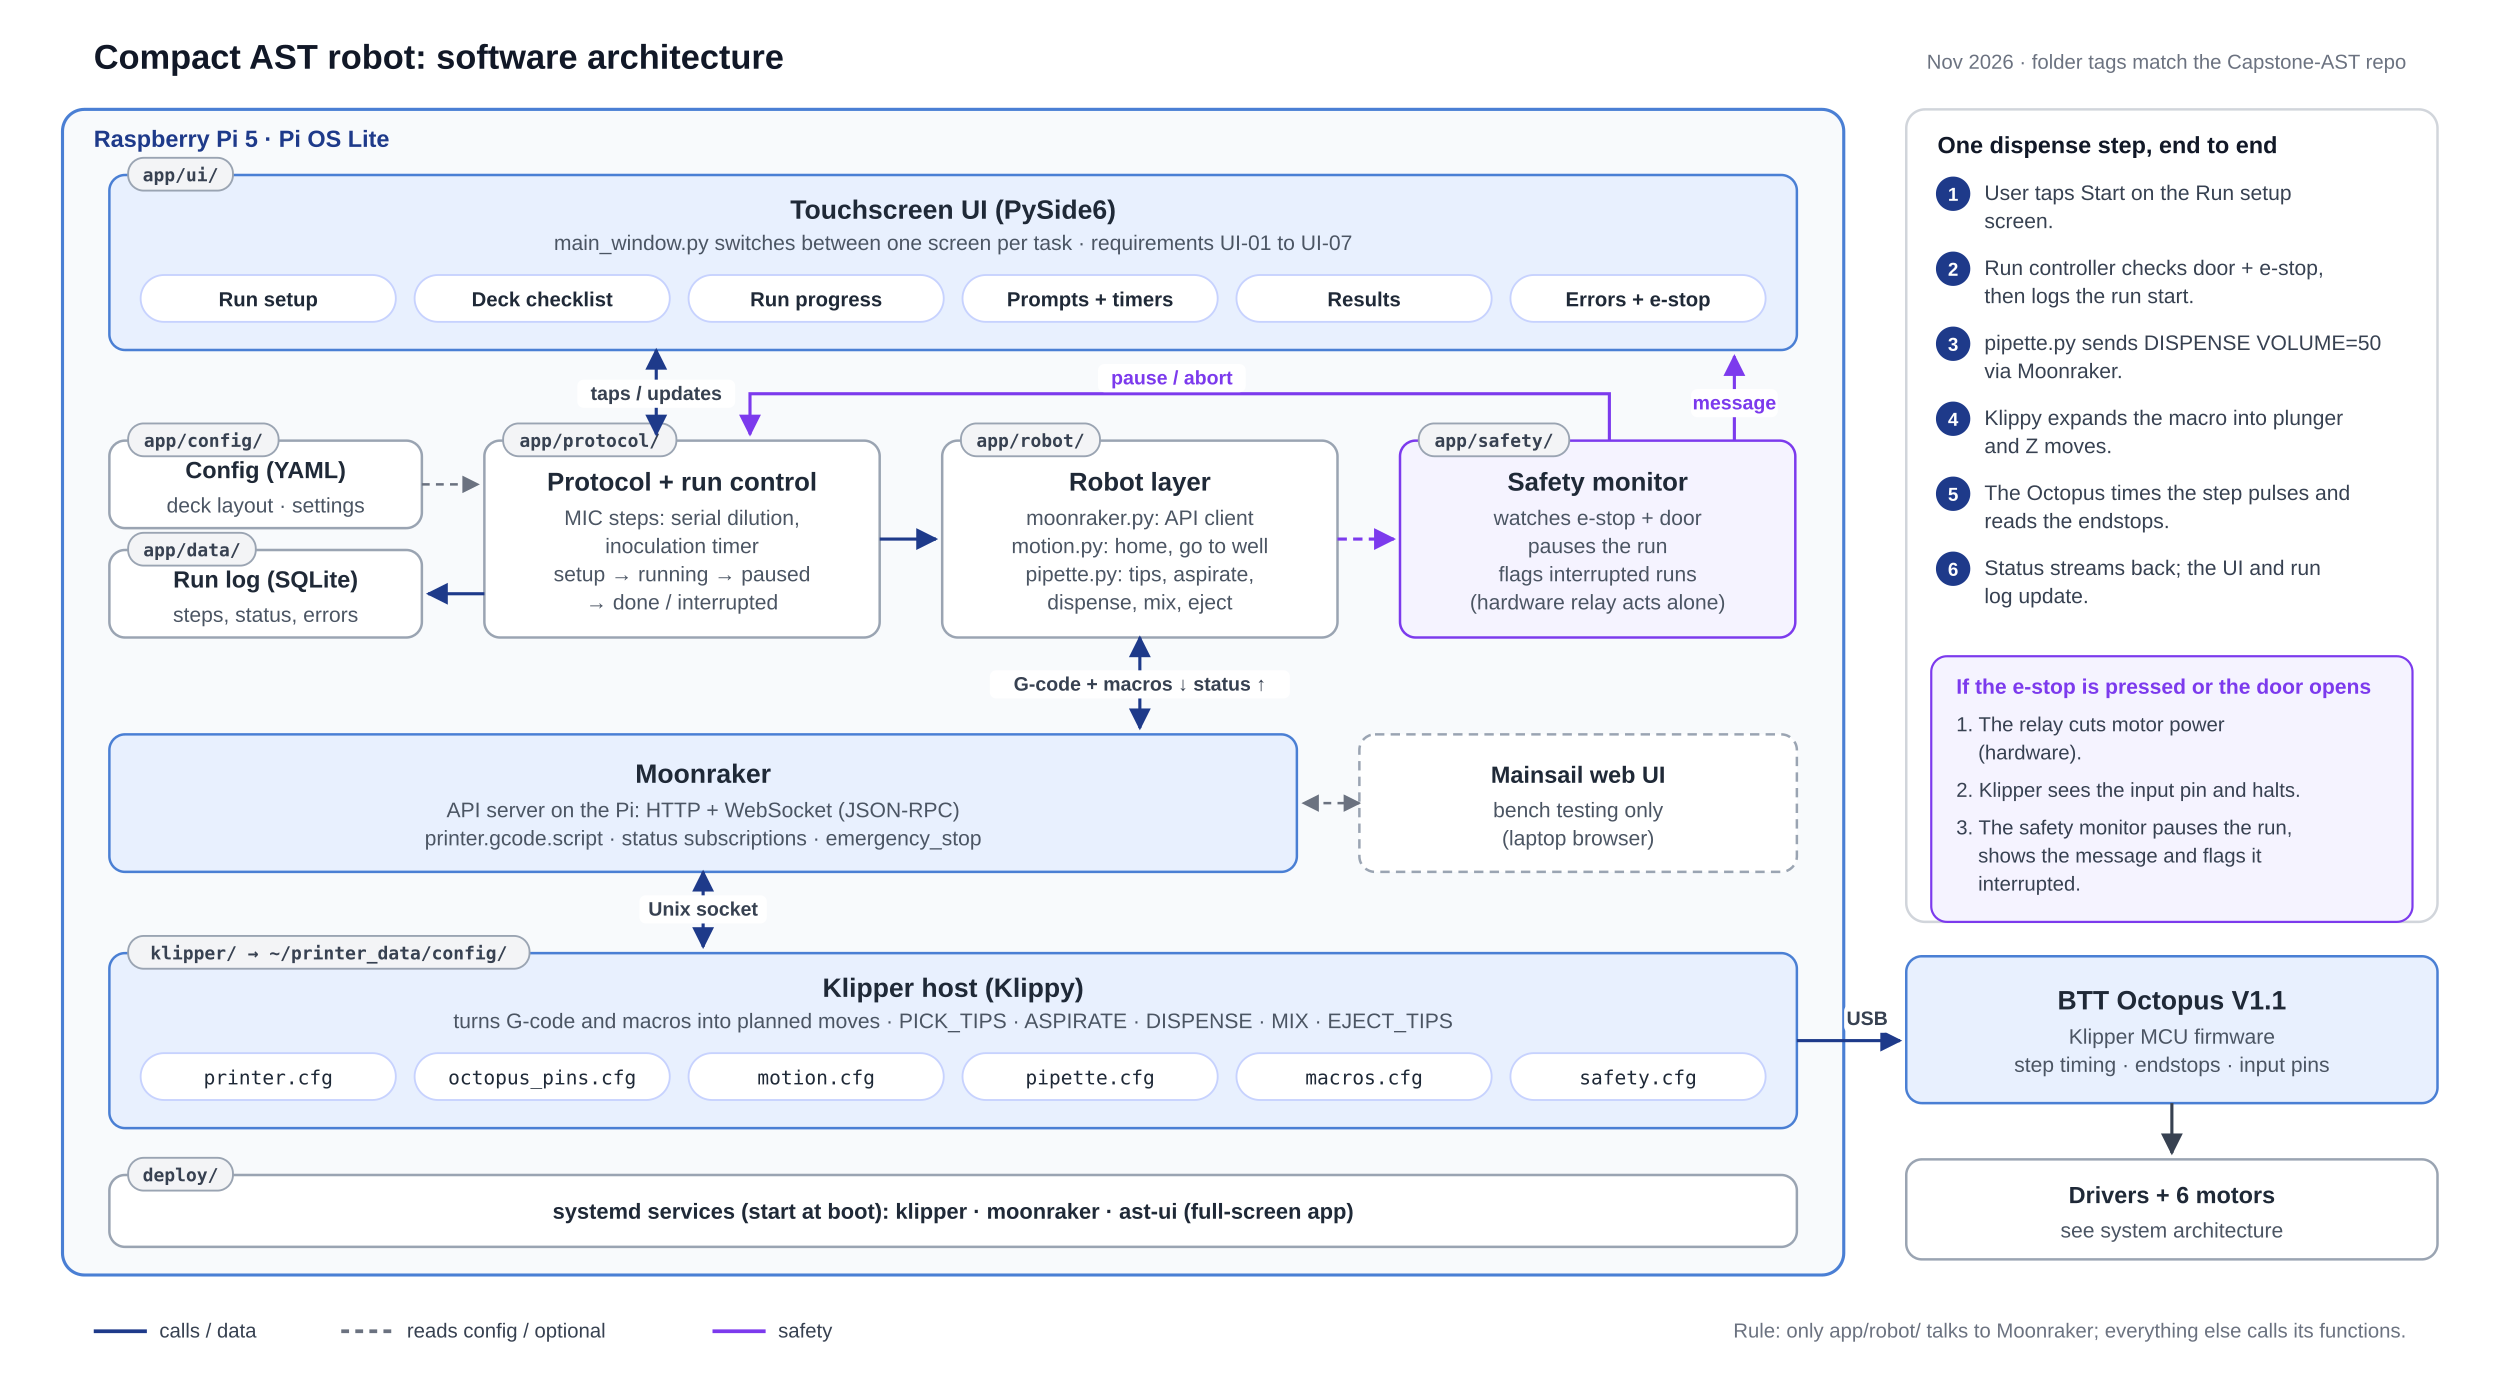
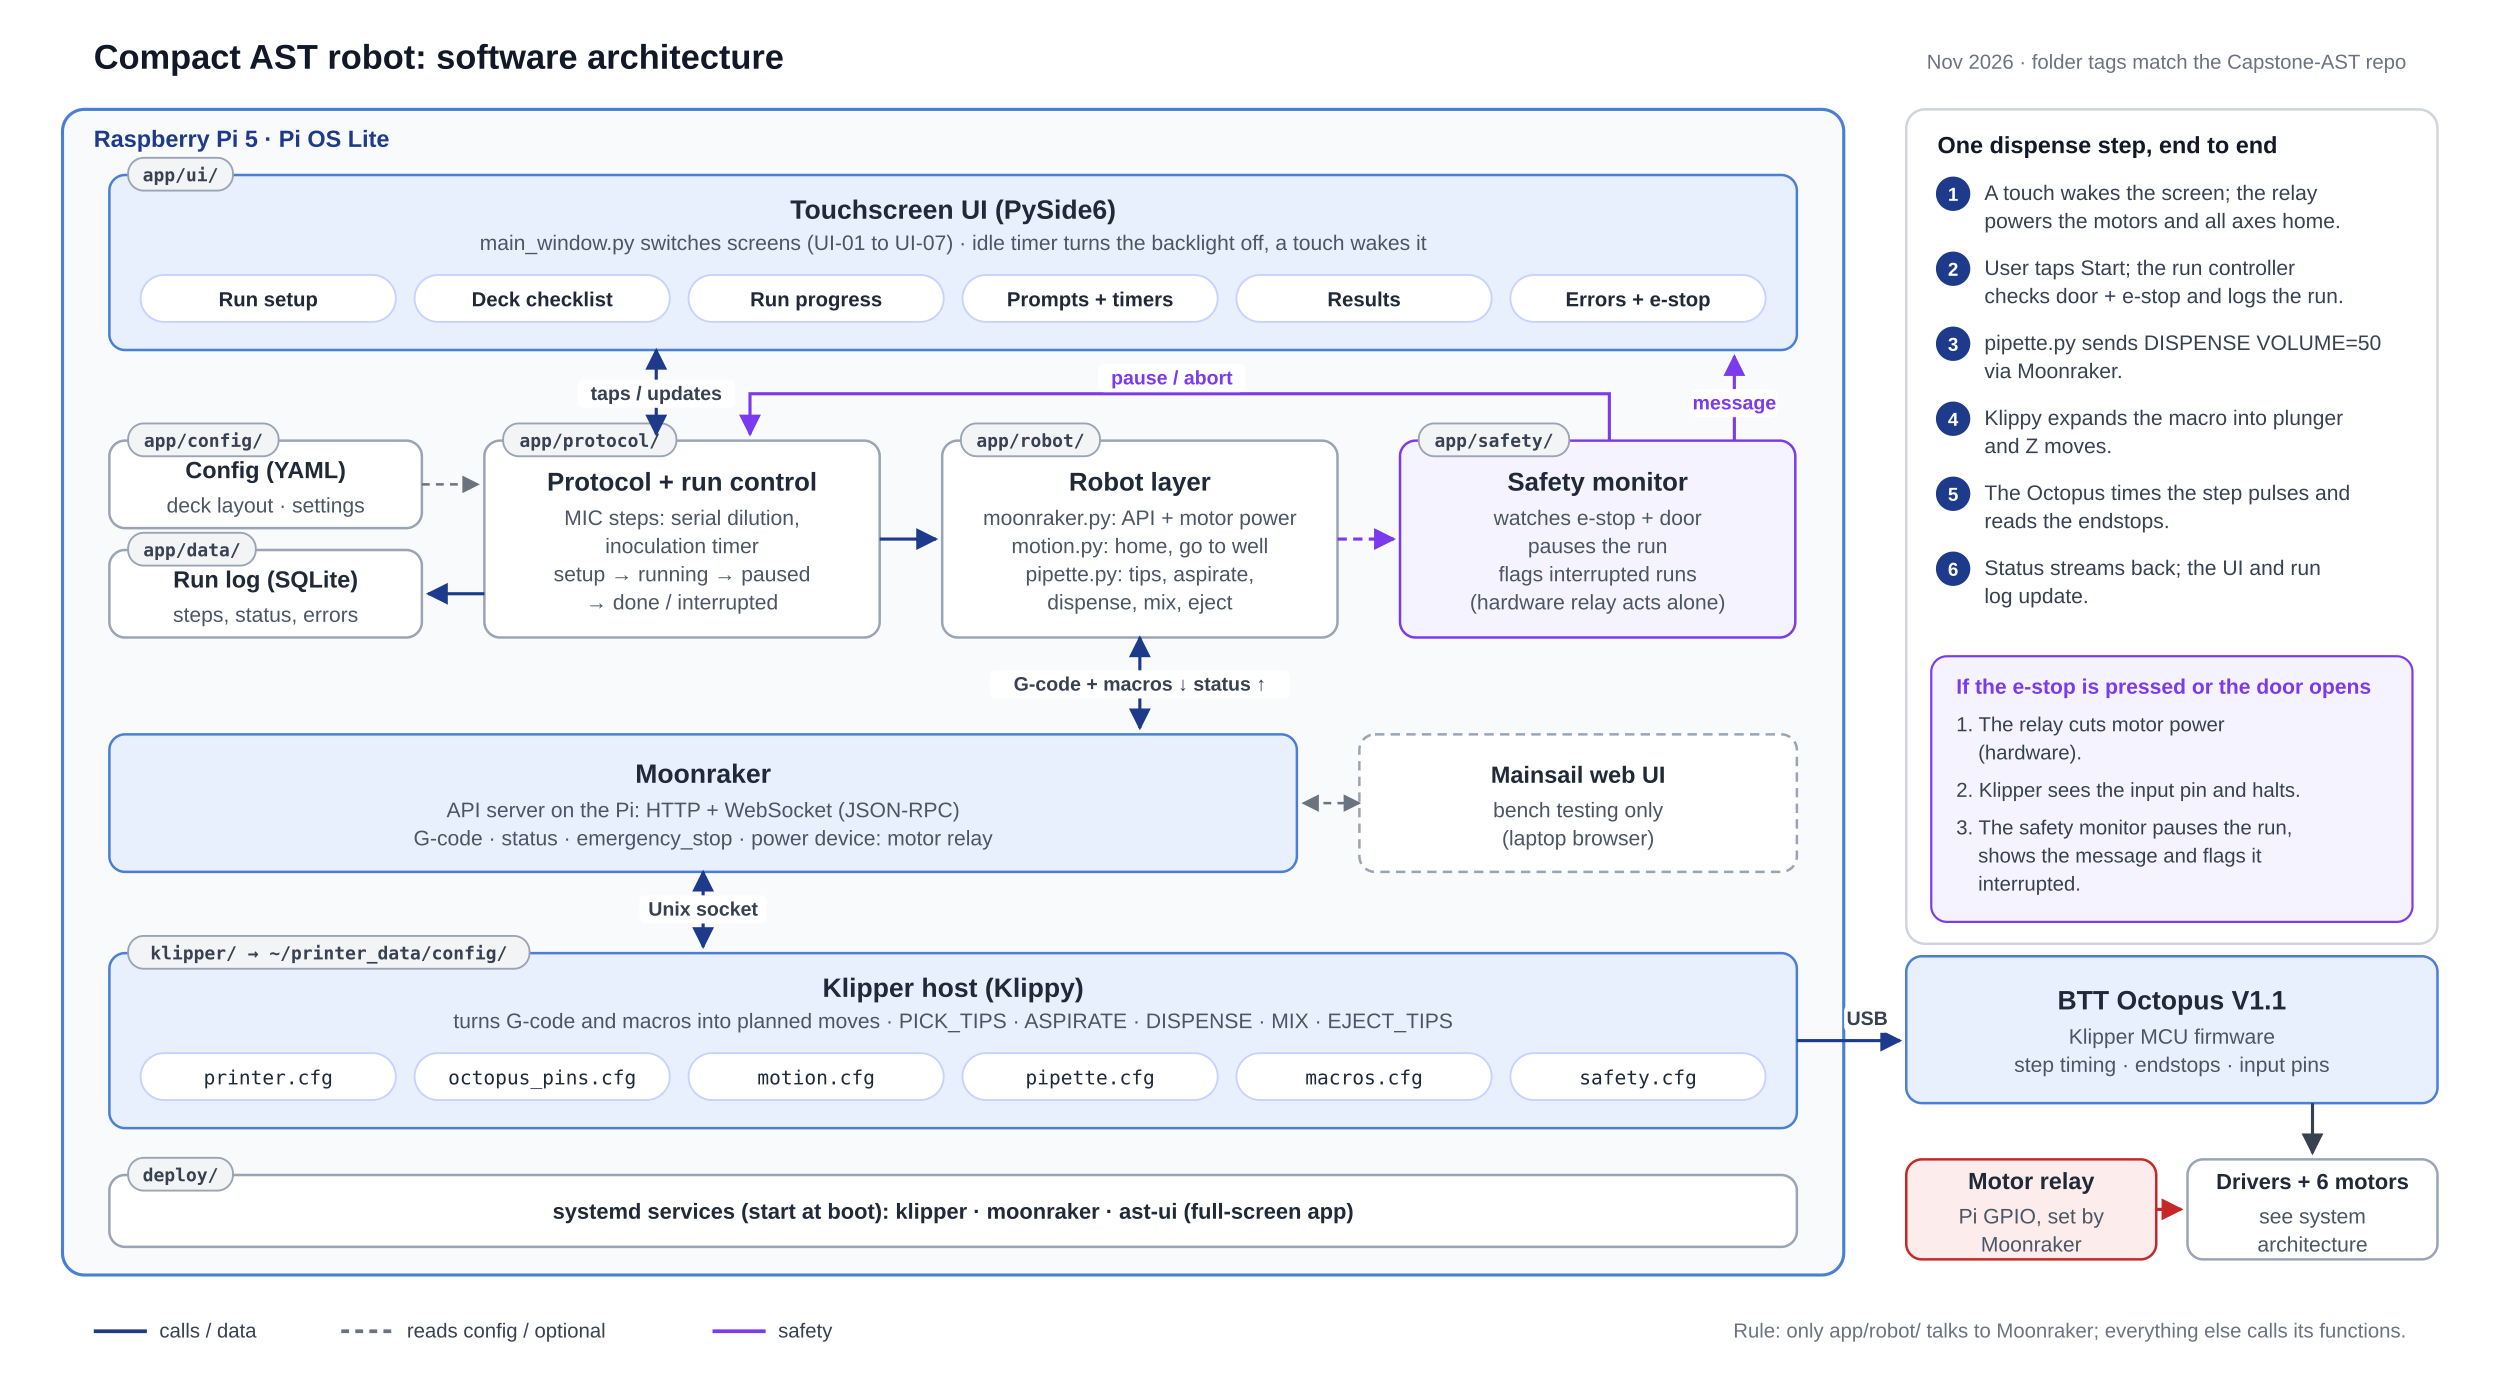
<svg xmlns="http://www.w3.org/2000/svg" viewBox="0 0 1600 880" width="1600" height="880" font-family="Arial, Helvetica, sans-serif">
  <defs>
    <marker id="a1e3a8a" viewBox="0 0 10 10" refX="9" refY="5" markerWidth="7" markerHeight="7" orient="auto-start-reverse">
      <path d="M0,0 L10,5 L0,10 z" fill="#1e3a8a" />
    </marker>
    <marker id="a7c3aed" viewBox="0 0 10 10" refX="9" refY="5" markerWidth="7" markerHeight="7" orient="auto-start-reverse">
      <path d="M0,0 L10,5 L0,10 z" fill="#7c3aed" />
    </marker>
    <marker id="a6b7280" viewBox="0 0 10 10" refX="9" refY="5" markerWidth="7" markerHeight="7" orient="auto-start-reverse">
      <path d="M0,0 L10,5 L0,10 z" fill="#6b7280" />
    </marker>
    <marker id="a374151" viewBox="0 0 10 10" refX="9" refY="5" markerWidth="7" markerHeight="7" orient="auto-start-reverse">
      <path d="M0,0 L10,5 L0,10 z" fill="#374151" />
    </marker>
+     <marker id="ac62828" viewBox="0 0 10 10" refX="9" refY="5" markerWidth="7" markerHeight="7" orient="auto-start-reverse">
+       <path d="M0,0 L10,5 L0,10 z" fill="#c62828" />
+     </marker>
  </defs>
  <rect width="1600" height="880" fill="#fff" />
  <text x="60" y="44" text-anchor="start" font-size="22" font-weight="700" fill="#111827">Compact AST robot: software architecture</text>
  <text x="1540" y="44" text-anchor="end" font-size="13" font-weight="400" fill="#6b7280">Nov 2026 · folder tags match the Capstone-AST repo</text>
  <rect x="40" y="70" width="1140" height="746" rx="14" fill="#f8fafc" stroke="#4a7fd4" stroke-width="2" />
  <text x="60" y="94" text-anchor="start" font-size="15" font-weight="700" fill="#1e3a8a">Raspberry Pi 5 · Pi OS Lite</text>
  <rect x="70" y="112" width="1080" height="112" rx="10" fill="#e8f0fe" stroke="#4a7fd4" stroke-width="1.6" />
  <rect x="82" y="101" width="67.1" height="21" rx="10" fill="#f3f4f6" stroke="#9aa4b2" stroke-width="1.2" />
  <text x="115.55" y="116" text-anchor="middle" font-size="11.5" font-weight="600" fill="#374151" font-family="Menlo, Consolas, monospace">app/ui/</text>
  <text x="610" y="140" text-anchor="middle" font-size="17" font-weight="700" fill="#1f2937">Touchscreen UI (PySide6)</text>
-   <text x="610" y="160" text-anchor="middle" font-size="13.5" font-weight="400" fill="#4b5563">main_window.py switches between one screen per task · requirements UI-01 to UI-07</text>
+   <text x="610" y="160" text-anchor="middle" font-size="13.5" font-weight="400" fill="#4b5563">main_window.py switches screens (UI-01 to UI-07) · idle timer turns the backlight off, a touch wakes it</text>
  <rect x="90.0" y="176" width="163.333" height="30" rx="15" fill="#ffffff" stroke="#c7d2fe" stroke-width="1.2" />
  <text x="171.667" y="196" text-anchor="middle" font-size="13" font-weight="600" fill="#1f2937">Run setup</text>
  <rect x="265.333" y="176" width="163.333" height="30" rx="15" fill="#ffffff" stroke="#c7d2fe" stroke-width="1.2" />
  <text x="347" y="196" text-anchor="middle" font-size="13" font-weight="600" fill="#1f2937">Deck checklist</text>
  <rect x="440.667" y="176" width="163.333" height="30" rx="15" fill="#ffffff" stroke="#c7d2fe" stroke-width="1.2" />
  <text x="522.333" y="196" text-anchor="middle" font-size="13" font-weight="600" fill="#1f2937">Run progress</text>
  <rect x="616.0" y="176" width="163.333" height="30" rx="15" fill="#ffffff" stroke="#c7d2fe" stroke-width="1.2" />
  <text x="697.667" y="196" text-anchor="middle" font-size="13" font-weight="600" fill="#1f2937">Prompts + timers</text>
  <rect x="791.333" y="176" width="163.333" height="30" rx="15" fill="#ffffff" stroke="#c7d2fe" stroke-width="1.2" />
  <text x="873.0" y="196" text-anchor="middle" font-size="13" font-weight="600" fill="#1f2937">Results</text>
  <rect x="966.667" y="176" width="163.333" height="30" rx="15" fill="#ffffff" stroke="#c7d2fe" stroke-width="1.2" />
  <text x="1048.333" y="196" text-anchor="middle" font-size="13" font-weight="600" fill="#1f2937">Errors + e-stop</text>
  <rect x="70" y="282" width="200" height="56" rx="10" fill="#fff" stroke="#9aa4b2" stroke-width="1.6" />
  <text x="170.0" y="306.0" text-anchor="middle" font-size="15" font-weight="700" fill="#1f2937">Config (YAML)</text>
  <text x="170.0" y="328.0" text-anchor="middle" font-size="13.5" font-weight="400" fill="#4b5563">deck layout · settings</text>
  <rect x="82" y="271" width="96.3" height="21" rx="10" fill="#f3f4f6" stroke="#9aa4b2" stroke-width="1.2" />
  <text x="130.15" y="286" text-anchor="middle" font-size="11.5" font-weight="600" fill="#374151" font-family="Menlo, Consolas, monospace">app/config/</text>
  <rect x="70" y="352" width="200" height="56" rx="10" fill="#fff" stroke="#9aa4b2" stroke-width="1.6" />
  <text x="170.0" y="376.0" text-anchor="middle" font-size="15" font-weight="700" fill="#1f2937">Run log (SQLite)</text>
  <text x="170.0" y="398.0" text-anchor="middle" font-size="13.5" font-weight="400" fill="#4b5563">steps, status, errors</text>
  <rect x="82" y="341" width="81.7" height="21" rx="10" fill="#f3f4f6" stroke="#9aa4b2" stroke-width="1.2" />
  <text x="122.85" y="356" text-anchor="middle" font-size="11.5" font-weight="600" fill="#374151" font-family="Menlo, Consolas, monospace">app/data/</text>
  <rect x="310" y="282" width="253" height="126" rx="10" fill="#fff" stroke="#9aa4b2" stroke-width="1.6" />
  <text x="436.5" y="314.0" text-anchor="middle" font-size="16.5" font-weight="700" fill="#1f2937">Protocol + run control</text>
  <text x="436.5" y="336.0" text-anchor="middle" font-size="13.5" font-weight="400" fill="#4b5563">MIC steps: serial dilution,</text>
  <text x="436.5" y="354.0" text-anchor="middle" font-size="13.5" font-weight="400" fill="#4b5563">inoculation timer</text>
  <text x="436.5" y="372.0" text-anchor="middle" font-size="13.5" font-weight="400" fill="#4b5563">setup → running → paused</text>
  <text x="436.5" y="390.0" text-anchor="middle" font-size="13.5" font-weight="400" fill="#4b5563">→ done / interrupted</text>
  <rect x="322" y="271" width="110.9" height="21" rx="10" fill="#f3f4f6" stroke="#9aa4b2" stroke-width="1.2" />
  <text x="377.45" y="286" text-anchor="middle" font-size="11.5" font-weight="600" fill="#374151" font-family="Menlo, Consolas, monospace">app/protocol/</text>
  <rect x="603" y="282" width="253" height="126" rx="10" fill="#fff" stroke="#9aa4b2" stroke-width="1.6" />
  <text x="729.5" y="314.0" text-anchor="middle" font-size="16.5" font-weight="700" fill="#1f2937">Robot layer</text>
-   <text x="729.5" y="336.0" text-anchor="middle" font-size="13.5" font-weight="400" fill="#4b5563">moonraker.py: API client</text>
+   <text x="729.5" y="336.0" text-anchor="middle" font-size="13.5" font-weight="400" fill="#4b5563">moonraker.py: API + motor power</text>
  <text x="729.5" y="354.0" text-anchor="middle" font-size="13.5" font-weight="400" fill="#4b5563">motion.py: home, go to well</text>
  <text x="729.5" y="372.0" text-anchor="middle" font-size="13.5" font-weight="400" fill="#4b5563">pipette.py: tips, aspirate,</text>
  <text x="729.5" y="390.0" text-anchor="middle" font-size="13.5" font-weight="400" fill="#4b5563">dispense, mix, eject</text>
  <rect x="615" y="271" width="89.0" height="21" rx="10" fill="#f3f4f6" stroke="#9aa4b2" stroke-width="1.2" />
  <text x="659.5" y="286" text-anchor="middle" font-size="11.5" font-weight="600" fill="#374151" font-family="Menlo, Consolas, monospace">app/robot/</text>
  <rect x="896" y="282" width="253" height="126" rx="10" fill="#f5f3ff" stroke="#7c3aed" stroke-width="1.6" />
  <text x="1022.5" y="314.0" text-anchor="middle" font-size="16.5" font-weight="700" fill="#1f2937">Safety monitor</text>
  <text x="1022.5" y="336.0" text-anchor="middle" font-size="13.5" font-weight="400" fill="#4b5563">watches e-stop + door</text>
  <text x="1022.5" y="354.0" text-anchor="middle" font-size="13.5" font-weight="400" fill="#4b5563">pauses the run</text>
  <text x="1022.5" y="372.0" text-anchor="middle" font-size="13.5" font-weight="400" fill="#4b5563">flags interrupted runs</text>
  <text x="1022.5" y="390.0" text-anchor="middle" font-size="13.5" font-weight="400" fill="#4b5563">(hardware relay acts alone)</text>
  <rect x="908" y="271" width="96.3" height="21" rx="10" fill="#f3f4f6" stroke="#9aa4b2" stroke-width="1.2" />
  <text x="956.15" y="286" text-anchor="middle" font-size="11.5" font-weight="600" fill="#374151" font-family="Menlo, Consolas, monospace">app/safety/</text>
  <path d="M270,310 L306,310" fill="none" stroke="#6b7280" stroke-width="1.6" stroke-dasharray="5 4" marker-end="url(#a6b7280)" />
  <path d="M310,380 L274,380" fill="none" stroke="#1e3a8a" stroke-width="2" marker-end="url(#a1e3a8a)" />
  <path d="M563,345 L599,345" fill="none" stroke="#1e3a8a" stroke-width="2" marker-end="url(#a1e3a8a)" />
  <path d="M856,345 L892,345" fill="none" stroke="#7c3aed" stroke-width="2" stroke-dasharray="6 4" marker-end="url(#a7c3aed)" />
  <path d="M420,224 L420,278" fill="none" stroke="#1e3a8a" stroke-width="2" marker-start="url(#a1e3a8a)" marker-end="url(#a1e3a8a)" />
  <rect x="369.5" y="243" width="101.0" height="18" rx="4" fill="#ffffff" />
  <text x="420" y="256" text-anchor="middle" font-size="12.5" font-weight="600" fill="#374151">taps / updates</text>
  <path d="M1030,282 L1030,252 L480,252 L480,278" fill="none" stroke="#7c3aed" stroke-width="2" marker-end="url(#a7c3aed)" />
  <rect x="702.75" y="233" width="94.5" height="18" rx="4" fill="#ffffff" />
  <text x="750" y="246" text-anchor="middle" font-size="12.5" font-weight="600" fill="#7c3aed">pause / abort</text>
  <path d="M1110,282 L1110,228" fill="none" stroke="#7c3aed" stroke-width="2" marker-end="url(#a7c3aed)" />
  <rect x="1082.25" y="249" width="55.5" height="18" rx="4" fill="#ffffff" />
  <text x="1110" y="262" text-anchor="middle" font-size="12.5" font-weight="600" fill="#7c3aed">message</text>
  <rect x="70" y="470" width="760" height="88" rx="10" fill="#e8f0fe" stroke="#4a7fd4" stroke-width="1.6" />
  <text x="450.0" y="501.0" text-anchor="middle" font-size="17" font-weight="700" fill="#1f2937">Moonraker</text>
  <text x="450.0" y="523.0" text-anchor="middle" font-size="13.5" font-weight="400" fill="#4b5563">API server on the Pi: HTTP + WebSocket (JSON-RPC)</text>
-   <text x="450.0" y="541.0" text-anchor="middle" font-size="13.5" font-weight="400" fill="#4b5563">printer.gcode.script · status subscriptions · emergency_stop</text>
+   <text x="450.0" y="541.0" text-anchor="middle" font-size="13.5" font-weight="400" fill="#4b5563">G-code · status · emergency_stop · power device: motor relay</text>
  <rect x="870" y="470" width="280" height="88" rx="10" fill="#fff" stroke="#9aa4b2" stroke-width="1.6" stroke-dasharray="6 4" />
  <text x="1010.0" y="501.0" text-anchor="middle" font-size="15" font-weight="700" fill="#1f2937">Mainsail web UI</text>
  <text x="1010.0" y="523.0" text-anchor="middle" font-size="13.5" font-weight="400" fill="#4b5563">bench testing only</text>
  <text x="1010.0" y="541.0" text-anchor="middle" font-size="13.5" font-weight="400" fill="#4b5563">(laptop browser)</text>
  <path d="M729.5,408 L729.5,466" fill="none" stroke="#1e3a8a" stroke-width="2" marker-start="url(#a1e3a8a)" marker-end="url(#a1e3a8a)" />
  <rect x="633.5" y="429" width="192.0" height="18" rx="4" fill="#ffffff" />
  <text x="729.5" y="442" text-anchor="middle" font-size="12.5" font-weight="600" fill="#374151">G-code + macros ↓   status ↑</text>
  <path d="M870,514 L834,514" fill="none" stroke="#6b7280" stroke-width="1.6" stroke-dasharray="5 4" marker-start="url(#a6b7280)" marker-end="url(#a6b7280)" />
  <path d="M450,558 L450,606" fill="none" stroke="#1e3a8a" stroke-width="2" marker-start="url(#a1e3a8a)" marker-end="url(#a1e3a8a)" />
  <rect x="409.25" y="573" width="81.5" height="18" rx="4" fill="#ffffff" />
  <text x="450" y="586" text-anchor="middle" font-size="12.5" font-weight="600" fill="#374151">Unix socket</text>
  <rect x="70" y="610" width="1080" height="112" rx="10" fill="#e8f0fe" stroke="#4a7fd4" stroke-width="1.6" />
  <rect x="82" y="599" width="256.9" height="21" rx="10" fill="#f3f4f6" stroke="#9aa4b2" stroke-width="1.2" />
  <text x="210.45" y="614" text-anchor="middle" font-size="11.5" font-weight="600" fill="#374151" font-family="Menlo, Consolas, monospace">klipper/ → ~/printer_data/config/</text>
  <text x="610" y="638" text-anchor="middle" font-size="17" font-weight="700" fill="#1f2937">Klipper host (Klippy)</text>
  <text x="610" y="658" text-anchor="middle" font-size="13.5" font-weight="400" fill="#4b5563">turns G-code and macros into planned moves · PICK_TIPS · ASPIRATE · DISPENSE · MIX · EJECT_TIPS</text>
  <rect x="90.0" y="674" width="163.333" height="30" rx="15" fill="#ffffff" stroke="#c7d2fe" stroke-width="1.2" />
  <text x="171.667" y="694" text-anchor="middle" font-size="12.5" font-weight="400" fill="#1f2937" font-family="Menlo, Consolas, monospace">printer.cfg</text>
  <rect x="265.333" y="674" width="163.333" height="30" rx="15" fill="#ffffff" stroke="#c7d2fe" stroke-width="1.2" />
  <text x="347" y="694" text-anchor="middle" font-size="12.5" font-weight="400" fill="#1f2937" font-family="Menlo, Consolas, monospace">octopus_pins.cfg</text>
  <rect x="440.667" y="674" width="163.333" height="30" rx="15" fill="#ffffff" stroke="#c7d2fe" stroke-width="1.2" />
  <text x="522.333" y="694" text-anchor="middle" font-size="12.5" font-weight="400" fill="#1f2937" font-family="Menlo, Consolas, monospace">motion.cfg</text>
  <rect x="616.0" y="674" width="163.333" height="30" rx="15" fill="#ffffff" stroke="#c7d2fe" stroke-width="1.2" />
  <text x="697.667" y="694" text-anchor="middle" font-size="12.5" font-weight="400" fill="#1f2937" font-family="Menlo, Consolas, monospace">pipette.cfg</text>
  <rect x="791.333" y="674" width="163.333" height="30" rx="15" fill="#ffffff" stroke="#c7d2fe" stroke-width="1.2" />
  <text x="873.0" y="694" text-anchor="middle" font-size="12.5" font-weight="400" fill="#1f2937" font-family="Menlo, Consolas, monospace">macros.cfg</text>
  <rect x="966.667" y="674" width="163.333" height="30" rx="15" fill="#ffffff" stroke="#c7d2fe" stroke-width="1.2" />
  <text x="1048.333" y="694" text-anchor="middle" font-size="12.5" font-weight="400" fill="#1f2937" font-family="Menlo, Consolas, monospace">safety.cfg</text>
  <rect x="70" y="752" width="1080" height="46" rx="10" fill="#ffffff" stroke="#9aa4b2" stroke-width="1.6" />
  <text x="610.0" y="780.0" text-anchor="middle" font-size="14" font-weight="700" fill="#1f2937">systemd services (start at boot):  klipper  ·  moonraker  ·  ast-ui (full-screen app)</text>
  <rect x="82" y="741" width="67.1" height="21" rx="10" fill="#f3f4f6" stroke="#9aa4b2" stroke-width="1.2" />
  <text x="115.55" y="756" text-anchor="middle" font-size="11.5" font-weight="600" fill="#374151" font-family="Menlo, Consolas, monospace">deploy/</text>
  <rect x="1220" y="612" width="340" height="94" rx="10" fill="#e8f0fe" stroke="#4a7fd4" stroke-width="1.6" />
  <text x="1390.0" y="646.0" text-anchor="middle" font-size="17" font-weight="700" fill="#1f2937">BTT Octopus V1.1</text>
  <text x="1390.0" y="668.0" text-anchor="middle" font-size="13.5" font-weight="400" fill="#4b5563">Klipper MCU firmware</text>
  <text x="1390.0" y="686.0" text-anchor="middle" font-size="13.5" font-weight="400" fill="#4b5563">step timing · endstops · input pins</text>
  <path d="M1150,666 L1216,666" fill="none" stroke="#1e3a8a" stroke-width="2" marker-end="url(#a1e3a8a)" />
  <rect x="1180.25" y="643" width="29.5" height="18" rx="4" fill="#ffffff" />
  <text x="1195" y="656" text-anchor="middle" font-size="12.5" font-weight="600" fill="#374151">USB</text>
-   <rect x="1220" y="742" width="340" height="64" rx="10" fill="#fff" stroke="#9aa4b2" stroke-width="1.6" />
-   <text x="1390.0" y="770.0" text-anchor="middle" font-size="15" font-weight="700" fill="#1f2937">Drivers + 6 motors</text>
-   <text x="1390.0" y="792.0" text-anchor="middle" font-size="13.5" font-weight="400" fill="#4b5563">see system architecture</text>
-   <path d="M1390,706 L1390,738" fill="none" stroke="#374151" stroke-width="2" marker-end="url(#a374151)" />
-   <rect x="1220" y="70" width="340" height="520" rx="12" fill="#ffffff" stroke="#d1d5db" stroke-width="1.6" />
+   <rect x="1220" y="742" width="160" height="64" rx="10" fill="#fdecec" stroke="#c62828" stroke-width="1.6" />
+   <text x="1300.0" y="761.0" text-anchor="middle" font-size="15" font-weight="700" fill="#1f2937">Motor relay</text>
+   <text x="1300.0" y="783.0" text-anchor="middle" font-size="13.5" font-weight="400" fill="#4b5563">Pi GPIO, set by</text>
+   <text x="1300.0" y="801.0" text-anchor="middle" font-size="13.5" font-weight="400" fill="#4b5563">Moonraker</text>
+   <rect x="1400" y="742" width="160" height="64" rx="10" fill="#fff" stroke="#9aa4b2" stroke-width="1.6" />
+   <text x="1480.0" y="761.0" text-anchor="middle" font-size="14" font-weight="700" fill="#1f2937">Drivers + 6 motors</text>
+   <text x="1480.0" y="783.0" text-anchor="middle" font-size="13.5" font-weight="400" fill="#4b5563">see system</text>
+   <text x="1480.0" y="801.0" text-anchor="middle" font-size="13.5" font-weight="400" fill="#4b5563">architecture</text>
+   <path d="M1480,706 L1480,738" fill="none" stroke="#374151" stroke-width="2" marker-end="url(#a374151)" />
+   <path d="M1380,774 L1396,774" fill="none" stroke="#c62828" stroke-width="2" marker-end="url(#ac62828)" />
+   <rect x="1220" y="70" width="340" height="534" rx="12" fill="#ffffff" stroke="#d1d5db" stroke-width="1.6" />
  <text x="1240" y="98" text-anchor="start" font-size="15" font-weight="700" fill="#111827">One dispense step, end to end</text>
  <circle cx="1250" cy="124" r="11" fill="#1e3a8a" />
  <text x="1250" y="128.5" text-anchor="middle" font-size="12" font-weight="700" fill="#fff">1</text>
-   <text x="1270" y="128" text-anchor="start" font-size="13.5" font-weight="400" fill="#374151">User taps Start on the Run setup</text>
-   <text x="1270" y="146" text-anchor="start" font-size="13.5" font-weight="400" fill="#374151">screen.</text>
+   <text x="1270" y="128" text-anchor="start" font-size="13.5" font-weight="400" fill="#374151">A touch wakes the screen; the relay</text>
+   <text x="1270" y="146" text-anchor="start" font-size="13.5" font-weight="400" fill="#374151">powers the motors and all axes home.</text>
  <circle cx="1250" cy="172" r="11" fill="#1e3a8a" />
  <text x="1250" y="176.5" text-anchor="middle" font-size="12" font-weight="700" fill="#fff">2</text>
-   <text x="1270" y="176" text-anchor="start" font-size="13.5" font-weight="400" fill="#374151">Run controller checks door + e-stop,</text>
-   <text x="1270" y="194" text-anchor="start" font-size="13.5" font-weight="400" fill="#374151">then logs the run start.</text>
+   <text x="1270" y="176" text-anchor="start" font-size="13.5" font-weight="400" fill="#374151">User taps Start; the run controller</text>
+   <text x="1270" y="194" text-anchor="start" font-size="13.5" font-weight="400" fill="#374151">checks door + e-stop and logs the run.</text>
  <circle cx="1250" cy="220" r="11" fill="#1e3a8a" />
  <text x="1250" y="224.5" text-anchor="middle" font-size="12" font-weight="700" fill="#fff">3</text>
  <text x="1270" y="224" text-anchor="start" font-size="13.5" font-weight="400" fill="#374151">pipette.py sends DISPENSE VOLUME=50</text>
  <text x="1270" y="242" text-anchor="start" font-size="13.5" font-weight="400" fill="#374151">via Moonraker.</text>
  <circle cx="1250" cy="268" r="11" fill="#1e3a8a" />
  <text x="1250" y="272.5" text-anchor="middle" font-size="12" font-weight="700" fill="#fff">4</text>
  <text x="1270" y="272" text-anchor="start" font-size="13.5" font-weight="400" fill="#374151">Klippy expands the macro into plunger</text>
  <text x="1270" y="290" text-anchor="start" font-size="13.5" font-weight="400" fill="#374151">and Z moves.</text>
  <circle cx="1250" cy="316" r="11" fill="#1e3a8a" />
  <text x="1250" y="320.5" text-anchor="middle" font-size="12" font-weight="700" fill="#fff">5</text>
  <text x="1270" y="320" text-anchor="start" font-size="13.5" font-weight="400" fill="#374151">The Octopus times the step pulses and</text>
  <text x="1270" y="338" text-anchor="start" font-size="13.5" font-weight="400" fill="#374151">reads the endstops.</text>
  <circle cx="1250" cy="364" r="11" fill="#1e3a8a" />
  <text x="1250" y="368.5" text-anchor="middle" font-size="12" font-weight="700" fill="#fff">6</text>
  <text x="1270" y="368" text-anchor="start" font-size="13.5" font-weight="400" fill="#374151">Status streams back; the UI and run</text>
  <text x="1270" y="386" text-anchor="start" font-size="13.5" font-weight="400" fill="#374151">log update.</text>
  <rect x="1236" y="420" width="308" height="170" rx="10" fill="#f5f3ff" stroke="#7c3aed" stroke-width="1.4" />
  <text x="1252" y="444" text-anchor="start" font-size="13.5" font-weight="700" fill="#7c3aed">If the e-stop is pressed or the door opens</text>
  <text x="1252" y="468" text-anchor="start" font-size="13" font-weight="400" fill="#374151">1. The relay cuts motor power</text>
  <text x="1266" y="486" text-anchor="start" font-size="13" font-weight="400" fill="#374151">(hardware).</text>
  <text x="1252" y="510" text-anchor="start" font-size="13" font-weight="400" fill="#374151">2. Klipper sees the input pin and halts.</text>
  <text x="1252" y="534" text-anchor="start" font-size="13" font-weight="400" fill="#374151">3. The safety monitor pauses the run,</text>
  <text x="1266" y="552" text-anchor="start" font-size="13" font-weight="400" fill="#374151">shows the message and flags it</text>
  <text x="1266" y="570" text-anchor="start" font-size="13" font-weight="400" fill="#374151">interrupted.</text>
  <line x1="60" y1="852" x2="94" y2="852" stroke="#1e3a8a" stroke-width="2.4" />
  <text x="102" y="856" text-anchor="start" font-size="13" font-weight="400" fill="#374151">calls / data</text>
  <line x1="218.4" y1="852" x2="252.4" y2="852" stroke="#6b7280" stroke-width="2.4" stroke-dasharray="5 4" />
  <text x="260.4" y="856" text-anchor="start" font-size="13" font-weight="400" fill="#374151">reads config / optional</text>
  <line x1="456.0" y1="852" x2="490.0" y2="852" stroke="#7c3aed" stroke-width="2.4" />
  <text x="498.0" y="856" text-anchor="start" font-size="13" font-weight="400" fill="#374151">safety</text>
  <text x="1540" y="856" text-anchor="end" font-size="13" font-weight="400" fill="#6b7280">Rule: only app/robot/ talks to Moonraker; everything else calls its functions.</text>
</svg>
